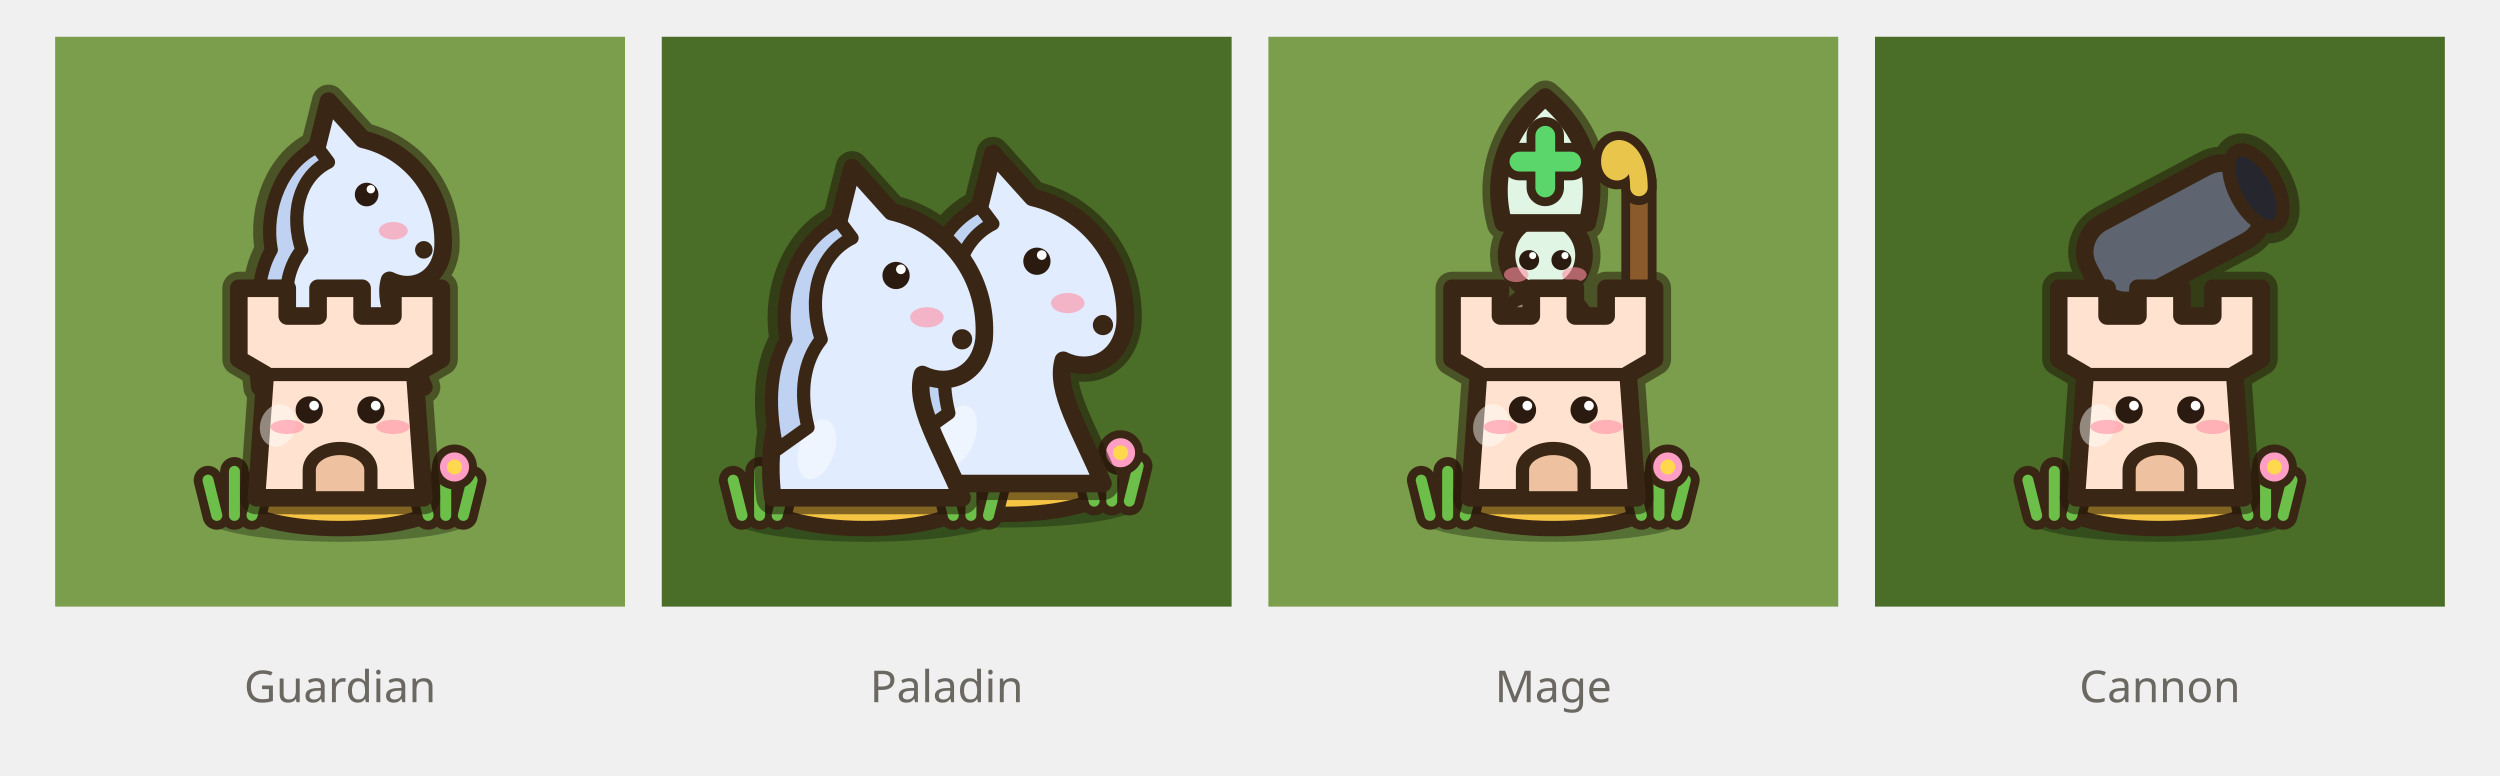
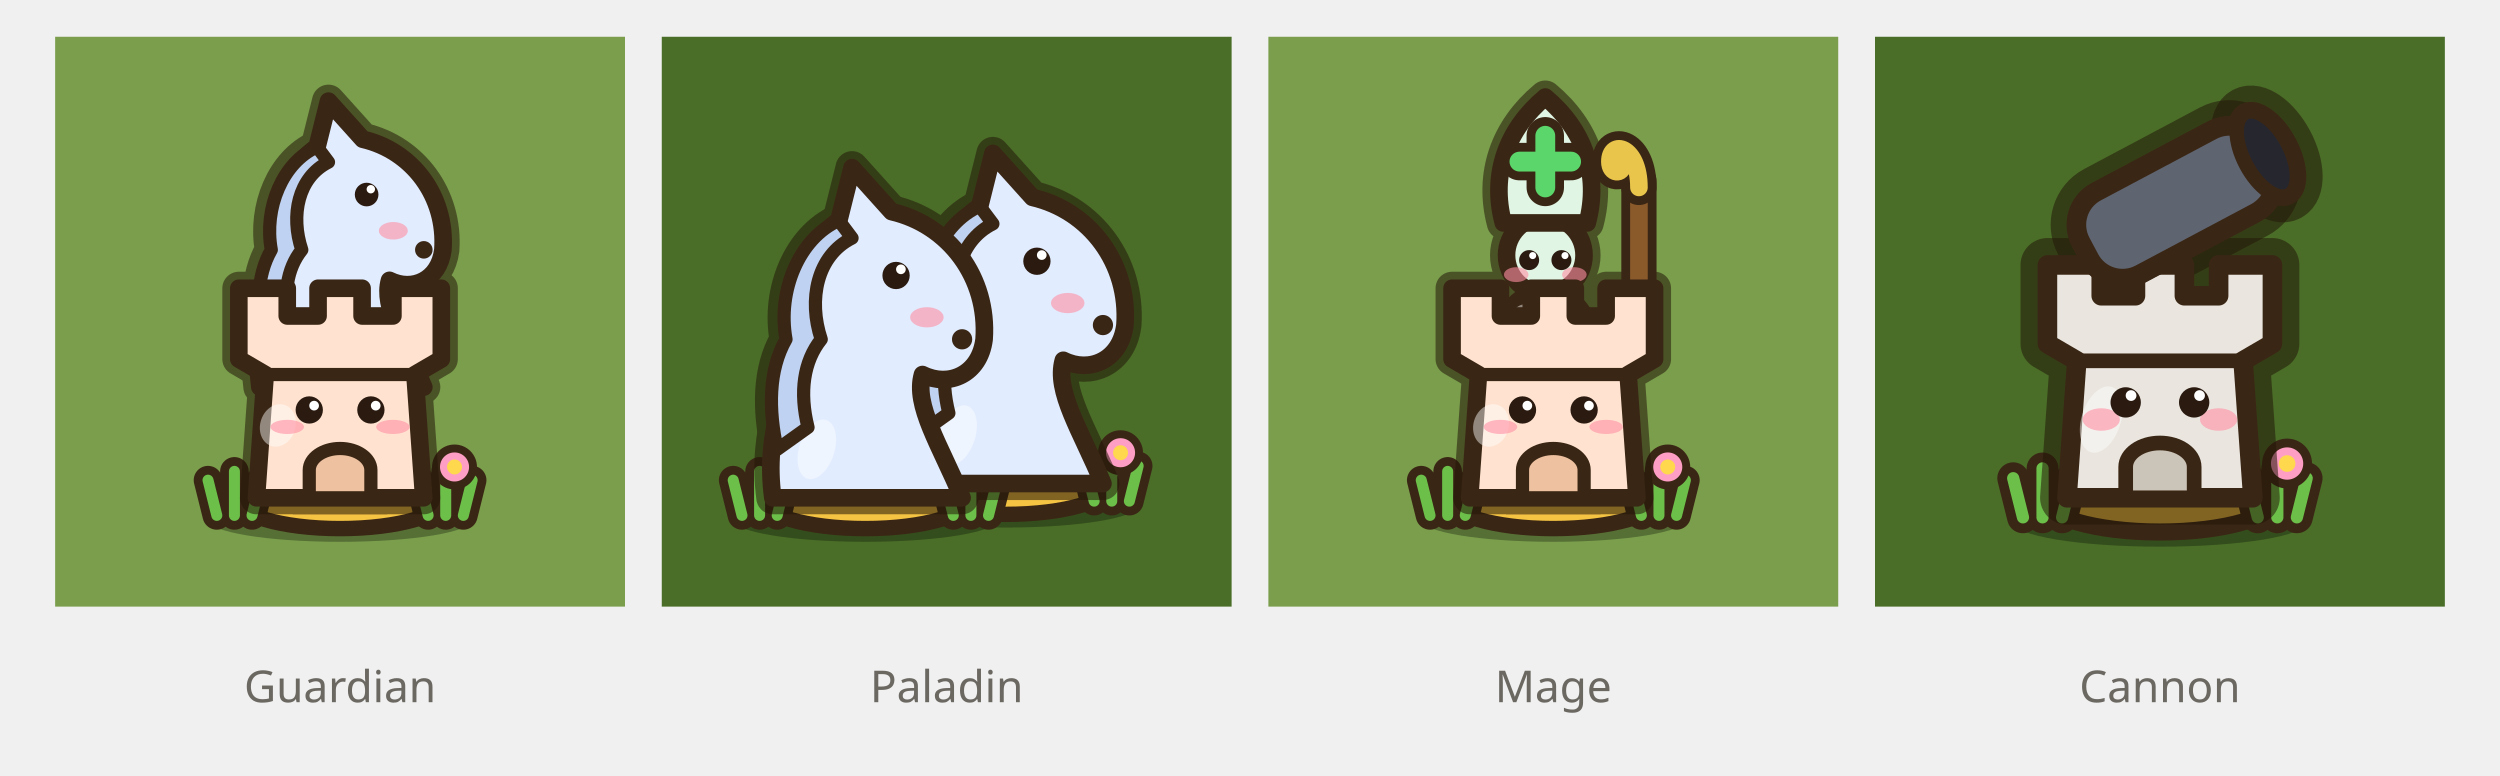
<svg xmlns="http://www.w3.org/2000/svg" width="100%" viewBox="0 0 680 211" role="img">
  <style>.n{font:500 15px ui-sans-serif,system-ui,sans-serif;fill:var(--p,#2b2a27);text-anchor:middle}.s{font:400 12px ui-sans-serif,system-ui,sans-serif;fill:var(--s,#6b6862);text-anchor:middle}.sl{font:400 12px ui-sans-serif,system-ui,sans-serif;fill:var(--s,#6b6862)}.op{font:400 17px ui-sans-serif,system-ui,sans-serif;fill:var(--s,#6b6862);text-anchor:middle}</style>
  <defs>
    <g id="rook-w-ground">
      <ellipse cx="50" cy="91" rx="30" ry="5" fill="rgba(0,0,0,.3)" />
      <ellipse cx="50" cy="86" rx="24" ry="7" fill="#F5C443" stroke="#3A2614" stroke-width="3.5" />
      <path d="M22 90 L20 82 M26 90 L26 80 M30 90 L32 82" fill="none" stroke="#3A2614" stroke-width="6.5" stroke-linecap="round" stroke-linejoin="round" />
      <path d="M22 90 L20 82 M26 90 L26 80 M30 90 L32 82" fill="none" stroke="#6CC04A" stroke-width="2.5" stroke-linecap="round" stroke-linejoin="round" />
      <path d="M70 90 L68 82 M74 90 L74 80 M78 90 L80 82" fill="none" stroke="#3A2614" stroke-width="6.5" stroke-linecap="round" stroke-linejoin="round" />
      <path d="M70 90 L68 82 M74 90 L74 80 M78 90 L80 82" fill="none" stroke="#6CC04A" stroke-width="2.5" stroke-linecap="round" stroke-linejoin="round" />
      <circle cx="76" cy="79" r="4.2" fill="#FF9EC4" stroke="#3A2614" stroke-width="1.8" />
      <circle cx="76" cy="79" r="1.7" fill="#FFD84D" />
    </g>
    <g id="rook-w-halo">
      <g fill="rgb(35,22,8)" stroke="rgb(35,22,8)" stroke-width="7.50" stroke-linejoin="round">
        <path d="M 27 54.50 L 27 38.40 L 38 38.40 L 38 44.70 L 45 44.70 L 45 38.40 L 55 38.40 L 55 44.70 L 62 44.70 L 62 38.40 L 73 38.40 L 73 54.50 L 67 58.00 L 69 86.00 L 31 86.00 L 33 58.00 Z" />
      </g>
      <ellipse cx="38" cy="69.90" rx="4" ry="4.90" fill="rgb(35,22,8)" opacity="0.45" transform="rotate(18 38 63)" />
      <path d="M 33 58.00 H 67" stroke="rgb(35,22,8)" stroke-width="7.50" />
      <path d="M 43 86.00 L 43 79.70 A 7 4.90 0 0 1 57 79.70 L 57 86.00 Z" fill="rgb(35,22,8)" stroke="rgb(35,22,8)" stroke-width="7.50" />
      <ellipse cx="38" cy="69.90" rx="3.8" ry="1.61" fill="rgb(35,22,8)" opacity=".6" />
      <ellipse cx="62" cy="69.90" rx="3.8" ry="1.61" fill="rgb(35,22,8)" opacity=".6" />
      <circle cx="43" cy="66.05" r="3.1" fill="rgb(35,22,8)" />
      <circle cx="44.1" cy="65.07" r="1.1" fill="rgb(35,22,8)" />
      <circle cx="57" cy="66.05" r="3.1" fill="rgb(35,22,8)" />
      <circle cx="58.1" cy="65.07" r="1.1" fill="rgb(35,22,8)" />
    </g>
    <g id="rider-knight-w-halo">
      <g fill="rgb(35,22,8)" stroke="rgb(35,22,8)" stroke-width="8.65" stroke-linejoin="round">
        <path d="M29 86 C27 71 32 59 38 51 C32 44 34 30 44 23 L47 11 L56 21 C69 24 78 36 77 50 C76 58 69 61 63 58 C61 65 67 74 72 86 Z" />
      </g>
      <ellipse cx="39" cy="75" rx="4" ry="7" fill="rgb(35,22,8)" opacity="0.45" transform="rotate(18 39 75)" />
      <path d="M44 23 C35 27 30 39 32 50 C28 57 28 66 30 75 L37 70 C35 62 36 55 40 50 C37 41 39 31 47 27 Z" fill="rgb(35,22,8)" stroke="rgb(35,22,8)" stroke-width="8.65" stroke-linejoin="round" />
      <circle cx="72" cy="50" r="2.3" fill="rgb(35,22,8)" />
      <ellipse cx="64" cy="45" rx="3.8" ry="2.3" fill="rgb(35,22,8)" opacity=".6" />
      <circle cx="57" cy="35.5" r="3.1" fill="rgb(35,22,8)" />
      <circle cx="58.1" cy="34.1" r="1.1" fill="rgb(35,22,8)" />
    </g>
    <g id="rider-knight-w-body">
      <g fill="#E1ECFF" stroke="#3A2614" stroke-width="4.62" stroke-linejoin="round">
        <path d="M29 86 C27 71 32 59 38 51 C32 44 34 30 44 23 L47 11 L56 21 C69 24 78 36 77 50 C76 58 69 61 63 58 C61 65 67 74 72 86 Z" />
      </g>
      <ellipse cx="39" cy="75" rx="4" ry="7" fill="#fff" opacity="0.45" transform="rotate(18 39 75)" />
      <path d="M44 23 C35 27 30 39 32 50 C28 57 28 66 30 75 L37 70 C35 62 36 55 40 50 C37 41 39 31 47 27 Z" fill="#BFD2F2" stroke="#3A2614" stroke-width="3.46" stroke-linejoin="round" />
      <circle cx="72" cy="50" r="2.3" fill="#3A2614" />
      <ellipse cx="64" cy="45" rx="3.8" ry="2.3" fill="#FF8FA3" opacity=".6" />
      <circle cx="57" cy="35.5" r="3.1" fill="#2A1A10" />
      <circle cx="58.1" cy="34.1" r="1.1" fill="#fff" />
    </g>
    <g id="rook-w-body">
      <g fill="#FFE3D0" stroke="#3A2614" stroke-width="4" stroke-linejoin="round">
        <path d="M 27 54.50 L 27 38.40 L 38 38.40 L 38 44.70 L 45 44.70 L 45 38.40 L 55 38.40 L 55 44.70 L 62 44.70 L 62 38.40 L 73 38.40 L 73 54.50 L 67 58.00 L 69 86.00 L 31 86.00 L 33 58.00 Z" />
      </g>
      <ellipse cx="38" cy="69.90" rx="4" ry="4.90" fill="#fff" opacity="0.45" transform="rotate(18 38 63)" />
      <path d="M 33 58.00 H 67" stroke="#3A2614" stroke-width="3" />
      <path d="M 43 86.00 L 43 79.70 A 7 4.90 0 0 1 57 79.70 L 57 86.00 Z" fill="#EEC1A0" stroke="#3A2614" stroke-width="3" />
      <ellipse cx="38" cy="69.90" rx="3.8" ry="1.61" fill="#FF8FA3" opacity=".6" />
      <ellipse cx="62" cy="69.90" rx="3.8" ry="1.61" fill="#FF8FA3" opacity=".6" />
      <circle cx="43" cy="66.05" r="3.1" fill="#2A1A10" />
      <circle cx="44.1" cy="65.07" r="1.1" fill="#fff" />
      <circle cx="57" cy="66.05" r="3.1" fill="#2A1A10" />
      <circle cx="58.1" cy="65.07" r="1.1" fill="#fff" />
    </g>
    <g id="knight-w-ground">
      <ellipse cx="50" cy="91" rx="30" ry="5" fill="rgba(0,0,0,.3)" />
      <ellipse cx="50" cy="86" rx="24" ry="7" fill="#F5C443" stroke="#3A2614" stroke-width="3.5" />
      <path d="M22 90 L20 82 M26 90 L26 80 M30 90 L32 82" fill="none" stroke="#3A2614" stroke-width="6.5" stroke-linecap="round" stroke-linejoin="round" />
      <path d="M22 90 L20 82 M26 90 L26 80 M30 90 L32 82" fill="none" stroke="#6CC04A" stroke-width="2.5" stroke-linecap="round" stroke-linejoin="round" />
      <path d="M70 90 L68 82 M74 90 L74 80 M78 90 L80 82" fill="none" stroke="#3A2614" stroke-width="6.5" stroke-linecap="round" stroke-linejoin="round" />
      <path d="M70 90 L68 82 M74 90 L74 80 M78 90 L80 82" fill="none" stroke="#6CC04A" stroke-width="2.5" stroke-linecap="round" stroke-linejoin="round" />
      <circle cx="76" cy="79" r="4.2" fill="#FF9EC4" stroke="#3A2614" stroke-width="1.8" />
      <circle cx="76" cy="79" r="1.7" fill="#FFD84D" />
    </g>
    <g id="knight-w-halo">
      <g fill="rgb(35,22,8)" stroke="rgb(35,22,8)" stroke-width="7.50" stroke-linejoin="round">
        <path d="M29 86 C27 71 32 59 38 51 C32 44 34 30 44 23 L47 11 L56 21 C69 24 78 36 77 50 C76 58 69 61 63 58 C61 65 67 74 72 86 Z" />
      </g>
      <ellipse cx="39" cy="75" rx="4" ry="7" fill="rgb(35,22,8)" opacity="0.45" transform="rotate(18 39 75)" />
      <path d="M44 23 C35 27 30 39 32 50 C28 57 28 66 30 75 L37 70 C35 62 36 55 40 50 C37 41 39 31 47 27 Z" fill="rgb(35,22,8)" stroke="rgb(35,22,8)" stroke-width="7.50" stroke-linejoin="round" />
      <circle cx="72" cy="50" r="2.3" fill="rgb(35,22,8)" />
      <ellipse cx="64" cy="45" rx="3.8" ry="2.3" fill="rgb(35,22,8)" opacity=".6" />
      <circle cx="57" cy="35.5" r="3.1" fill="rgb(35,22,8)" />
      <circle cx="58.1" cy="34.1" r="1.1" fill="rgb(35,22,8)" />
    </g>
    <g id="knight-w-body">
      <g fill="#E1ECFF" stroke="#3A2614" stroke-width="4" stroke-linejoin="round">
        <path d="M29 86 C27 71 32 59 38 51 C32 44 34 30 44 23 L47 11 L56 21 C69 24 78 36 77 50 C76 58 69 61 63 58 C61 65 67 74 72 86 Z" />
      </g>
      <ellipse cx="39" cy="75" rx="4" ry="7" fill="#fff" opacity="0.45" transform="rotate(18 39 75)" />
      <path d="M44 23 C35 27 30 39 32 50 C28 57 28 66 30 75 L37 70 C35 62 36 55 40 50 C37 41 39 31 47 27 Z" fill="#BFD2F2" stroke="#3A2614" stroke-width="3" stroke-linejoin="round" />
      <circle cx="72" cy="50" r="2.3" fill="#3A2614" />
      <ellipse cx="64" cy="45" rx="3.8" ry="2.3" fill="#FF8FA3" opacity=".6" />
      <circle cx="57" cy="35.5" r="3.1" fill="#2A1A10" />
      <circle cx="58.1" cy="34.1" r="1.1" fill="#fff" />
    </g>
    <g id="rider-bishop-w-halo">
      <g fill="rgb(35,22,8)" stroke="rgb(35,22,8)" stroke-width="10.23" stroke-linejoin="round">
        <path d="M35 86 C35 76 41 67 50 67 C59 67 65 76 65 86 Z" />
        <circle cx="50" cy="56" r="12" />
        <path d="M50 7 C62 17 67 31 63 46 L37 46 C33 31 38 17 50 7 Z" />
      </g>
      <ellipse cx="42" cy="78" rx="4" ry="7" fill="rgb(35,22,8)" opacity="0.45" transform="rotate(18 42 78)" />
      <path d="M50 19 V35 M42 27 H58" fill="rgb(35,22,8)" stroke="rgb(35,22,8)" stroke-width="10.23" stroke-linecap="round" stroke-linejoin="round" />
      <path d="M50 19 V35 M42 27 H58" fill="rgb(35,22,8)" stroke="rgb(35,22,8)" stroke-width="10.23" stroke-linecap="round" stroke-linejoin="round" />
      <ellipse cx="41" cy="62" rx="3.8" ry="2.3" fill="rgb(35,22,8)" opacity=".6" />
      <ellipse cx="59" cy="62" rx="3.8" ry="2.3" fill="rgb(35,22,8)" opacity=".6" />
      <circle cx="45" cy="57.5" r="3.1" fill="rgb(35,22,8)" />
      <circle cx="46.1" cy="56.1" r="1.1" fill="rgb(35,22,8)" />
      <circle cx="55" cy="57.5" r="3.1" fill="rgb(35,22,8)" />
      <circle cx="56.1" cy="56.1" r="1.1" fill="rgb(35,22,8)" />
    </g>
    <g id="rider-bishop-w-body">
      <g fill="#E0F5E4" stroke="#3A2614" stroke-width="5.45" stroke-linejoin="round">
        <path d="M35 86 C35 76 41 67 50 67 C59 67 65 76 65 86 Z" />
        <circle cx="50" cy="56" r="12" />
        <path d="M50 7 C62 17 67 31 63 46 L37 46 C33 31 38 17 50 7 Z" />
      </g>
      <ellipse cx="42" cy="78" rx="4" ry="7" fill="#fff" opacity="0.45" transform="rotate(18 42 78)" />
      <path d="M50 19 V35 M42 27 H58" fill="none" stroke="#3A2614" stroke-width="11.59" stroke-linecap="round" stroke-linejoin="round" />
      <path d="M50 19 V35 M42 27 H58" fill="none" stroke="#5BD66B" stroke-width="6.14" stroke-linecap="round" stroke-linejoin="round" />
      <ellipse cx="41" cy="62" rx="3.8" ry="2.3" fill="#FF8FA3" opacity=".6" />
      <ellipse cx="59" cy="62" rx="3.8" ry="2.3" fill="#FF8FA3" opacity=".6" />
      <circle cx="45" cy="57.5" r="3.1" fill="#2A1A10" />
      <circle cx="46.1" cy="56.1" r="1.1" fill="#fff" />
      <circle cx="55" cy="57.5" r="3.1" fill="#2A1A10" />
      <circle cx="56.1" cy="56.1" r="1.1" fill="#fff" />
    </g>
    <g id="rider-bishop-w-held">
      <path d="M79 86 V33" fill="none" stroke="#3A2614" stroke-width="10.91" stroke-linecap="round" stroke-linejoin="round" />
      <path d="M79 86 V33" fill="none" stroke="#8B5A2B" stroke-width="5.45" stroke-linecap="round" stroke-linejoin="round" />
      <path d="M79 35 C79 22 70 20 70 27 C70 31 74 31 74 28" fill="none" stroke="#3A2614" stroke-width="10.91" stroke-linecap="round" stroke-linejoin="round" />
      <path d="M79 35 C79 22 70 20 70 27 C70 31 74 31 74 28" fill="none" stroke="#E9C64B" stroke-width="5.45" stroke-linecap="round" stroke-linejoin="round" />
    </g>
-     <g id="rider-siege-w-heldHalo">
-       <g transform="rotate(-28 50 50)">
-         <rect x="40" y="30" width="44" height="20" rx="8" fill="rgb(35,22,8)" stroke="rgb(35,22,8)" stroke-width="7.85" />
-         <ellipse cx="84" cy="40" rx="5" ry="10" fill="rgb(35,22,8)" stroke="rgb(35,22,8)" stroke-width="7.85" />
-       </g>
-     </g>
-     <g id="rider-siege-w-held">
-       <g transform="rotate(-28 50 50)">
-         <rect x="40" y="30" width="44" height="20" rx="8" fill="#5E6470" stroke="#3A2614" stroke-width="4.19" />
-         <ellipse cx="84" cy="40" rx="5" ry="10" fill="#26262E" stroke="#3A2614" stroke-width="3.14" />
-       </g>
+     <g id="siege-w">
+       <ellipse cx="50" cy="91" rx="30" ry="5" fill="rgba(0,0,0,.3)" />
+       <ellipse cx="50" cy="86" rx="24" ry="7" fill="#F5C443" stroke="#3A2614" stroke-width="3.5" />
+       <path d="M22 90 L20 82 M26 90 L26 80 M30 90 L32 82" fill="none" stroke="#3A2614" stroke-width="6.5" stroke-linecap="round" stroke-linejoin="round" />
+       <path d="M22 90 L20 82 M26 90 L26 80 M30 90 L32 82" fill="none" stroke="#6CC04A" stroke-width="2.5" stroke-linecap="round" stroke-linejoin="round" />
+       <path d="M70 90 L68 82 M74 90 L74 80 M78 90 L80 82" fill="none" stroke="#3A2614" stroke-width="6.5" stroke-linecap="round" stroke-linejoin="round" />
+       <path d="M70 90 L68 82 M74 90 L74 80 M78 90 L80 82" fill="none" stroke="#6CC04A" stroke-width="2.5" stroke-linecap="round" stroke-linejoin="round" />
+       <circle cx="76" cy="79" r="4.2" fill="#FF9EC4" stroke="#3A2614" stroke-width="1.8" />
+       <circle cx="76" cy="79" r="1.7" fill="#FFD84D" />
+       <g fill="none" stroke="rgba(35,22,8,.55)" stroke-width="11" stroke-linejoin="round">
+         <path d="M27 54.5 L27 38.4 L38 38.4 L38 44.7 L45 44.7 L45 38.4 L55 38.4 L55 44.7 L62 44.7 L62 38.4 L73 38.4 L73 54.5 L67 58 L69 86 L31 86 L33 58 Z" />
+         <g transform="translate(-0.16,-8.39) scale(0.956)">
+           <g transform="rotate(-28 50 50)">
+             <rect x="40" y="30" width="44" height="20" rx="8" />
+             <ellipse cx="84" cy="40" rx="5" ry="10" />
+           </g>
+         </g>
+       </g>
+       <g fill="#EAE6DF" stroke="#3A2614" stroke-width="4" stroke-linejoin="round">
+         <path d="M27 54.5 L27 38.4 L38 38.4 L38 44.7 L45 44.7 L45 38.4 L55 38.4 L55 44.7 L62 44.7 L62 38.4 L73 38.4 L73 54.5 L67 58 L69 86 L31 86 L33 58 Z" />
+         <g transform="translate(-0.16,-8.39) scale(0.956)">
+           <g transform="rotate(-28 50 50)">
+             <rect x="40" y="30" width="44" height="20" rx="8" />
+             <ellipse cx="84" cy="40" rx="5" ry="10" />
+           </g>
+         </g>
+       </g>
+       <ellipse cx="38" cy="70" rx="4" ry="7" fill="#fff" opacity="0.45" transform="rotate(18 38 70)" />
+       <path d="M33 58 H67" stroke="#3A2614" stroke-width="3" />
+       <path d="M43 86 L43 79.7 A7 4.9 0 0 1 57 79.7 L57 86 Z" fill="#CBC4B8" stroke="#3A2614" stroke-width="3" />
+       <g transform="translate(-0.16,-8.39) scale(0.956)">
+         <g transform="rotate(-28 50 50)">
+           <rect x="40" y="30" width="44" height="20" rx="8" fill="#5E6470" stroke="#3A2614" stroke-width="4.2" />
+           <ellipse cx="84" cy="40" rx="5" ry="10" fill="#26262E" stroke="#3A2614" stroke-width="3.1" />
+         </g>
+       </g>
+       <ellipse cx="38" cy="70" rx="3.8" ry="2.3" fill="#FF8FA3" opacity=".6" />
+       <ellipse cx="62" cy="70" rx="3.8" ry="2.3" fill="#FF8FA3" opacity=".6" />
+       <circle cx="43" cy="66.5" r="3.1" fill="#2A1A10" />
+       <circle cx="44.1" cy="65.1" r="1.1" fill="#fff" />
+       <circle cx="57" cy="66.5" r="3.1" fill="#2A1A10" />
+       <circle cx="58.1" cy="65.1" r="1.1" fill="#fff" />
    </g>
  </defs>
  <g transform="translate(15,10) scale(1.291667)">
    <rect width="120" height="120" fill="#7a9e4c" />
    <use href="#rook-w-ground" transform="translate(13.65,17.36) scale(0.927)" />
    <g opacity=".55">
      <use href="#rook-w-halo" transform="translate(13.65,17.36) scale(0.927)" />
      <use href="#rider-knight-w-halo" transform="translate(19.82,4.72) scale(0.803)" />
    </g>
    <use href="#rider-knight-w-body" transform="translate(19.82,4.72) scale(0.803)" />
    <use href="#rook-w-body" transform="translate(13.65,17.36) scale(0.927)" />
  </g>
  <text x="92.5" y="191" class="s">Guardian</text>
  <g transform="translate(180,10) scale(1.291667)">
    <rect width="120" height="120" fill="#4a6e28" />
    <use href="#knight-w-ground" transform="translate(26.16,14.36) scale(0.927)" />
    <use href="#knight-w-ground" transform="translate(-3.50,17.36) scale(0.927)" />
    <g opacity=".55">
      <use href="#knight-w-halo" transform="translate(26.16,14.36) scale(0.927)" />
      <use href="#knight-w-halo" transform="translate(-3.50,17.36) scale(0.927)" />
    </g>
    <use href="#knight-w-body" transform="translate(26.16,14.36) scale(0.927)" />
    <use href="#knight-w-body" transform="translate(-3.50,17.36) scale(0.927)" />
  </g>
  <text x="257.5" y="191" class="s">Paladin</text>
  <g transform="translate(345,10) scale(1.291667)">
    <rect width="120" height="120" fill="#7a9e4c" />
    <use href="#rook-w-ground" transform="translate(13.65,17.36) scale(0.927)" />
    <g opacity=".55">
      <use href="#rook-w-halo" transform="translate(13.65,17.36) scale(0.927)" />
      <use href="#rider-bishop-w-halo" transform="translate(24.31,7.93) scale(0.680)" />
    </g>
    <use href="#rider-bishop-w-body" transform="translate(24.31,7.93) scale(0.680)" />
    <use href="#rider-bishop-w-held" transform="translate(24.31,7.93) scale(0.680)" />
    <use href="#rook-w-body" transform="translate(13.65,17.36) scale(0.927)" />
  </g>
  <text x="422.5" y="191" class="s">Mage</text>
  <g transform="translate(510,10) scale(1.291667)">
    <rect width="120" height="120" fill="#4a6e28" />
-     <use href="#rook-w-ground" transform="translate(13.65,17.36) scale(0.927)" />
-     <g opacity=".55">
-       <use href="#rook-w-halo" transform="translate(13.65,17.36) scale(0.927)" />
-       <use href="#rider-siege-w-heldHalo" transform="translate(13.50,9.58) scale(0.886)" />
-     </g>
-     <use href="#rider-siege-w-held" transform="translate(13.50,9.58) scale(0.886)" />
-     <use href="#rook-w-body" transform="translate(13.65,17.36) scale(0.927)" />
+     <use href="#siege-w" transform="translate(8.50,8.50) scale(1.030)" />
  </g>
  <text x="587.5" y="191" class="s">Cannon</text>
</svg>
